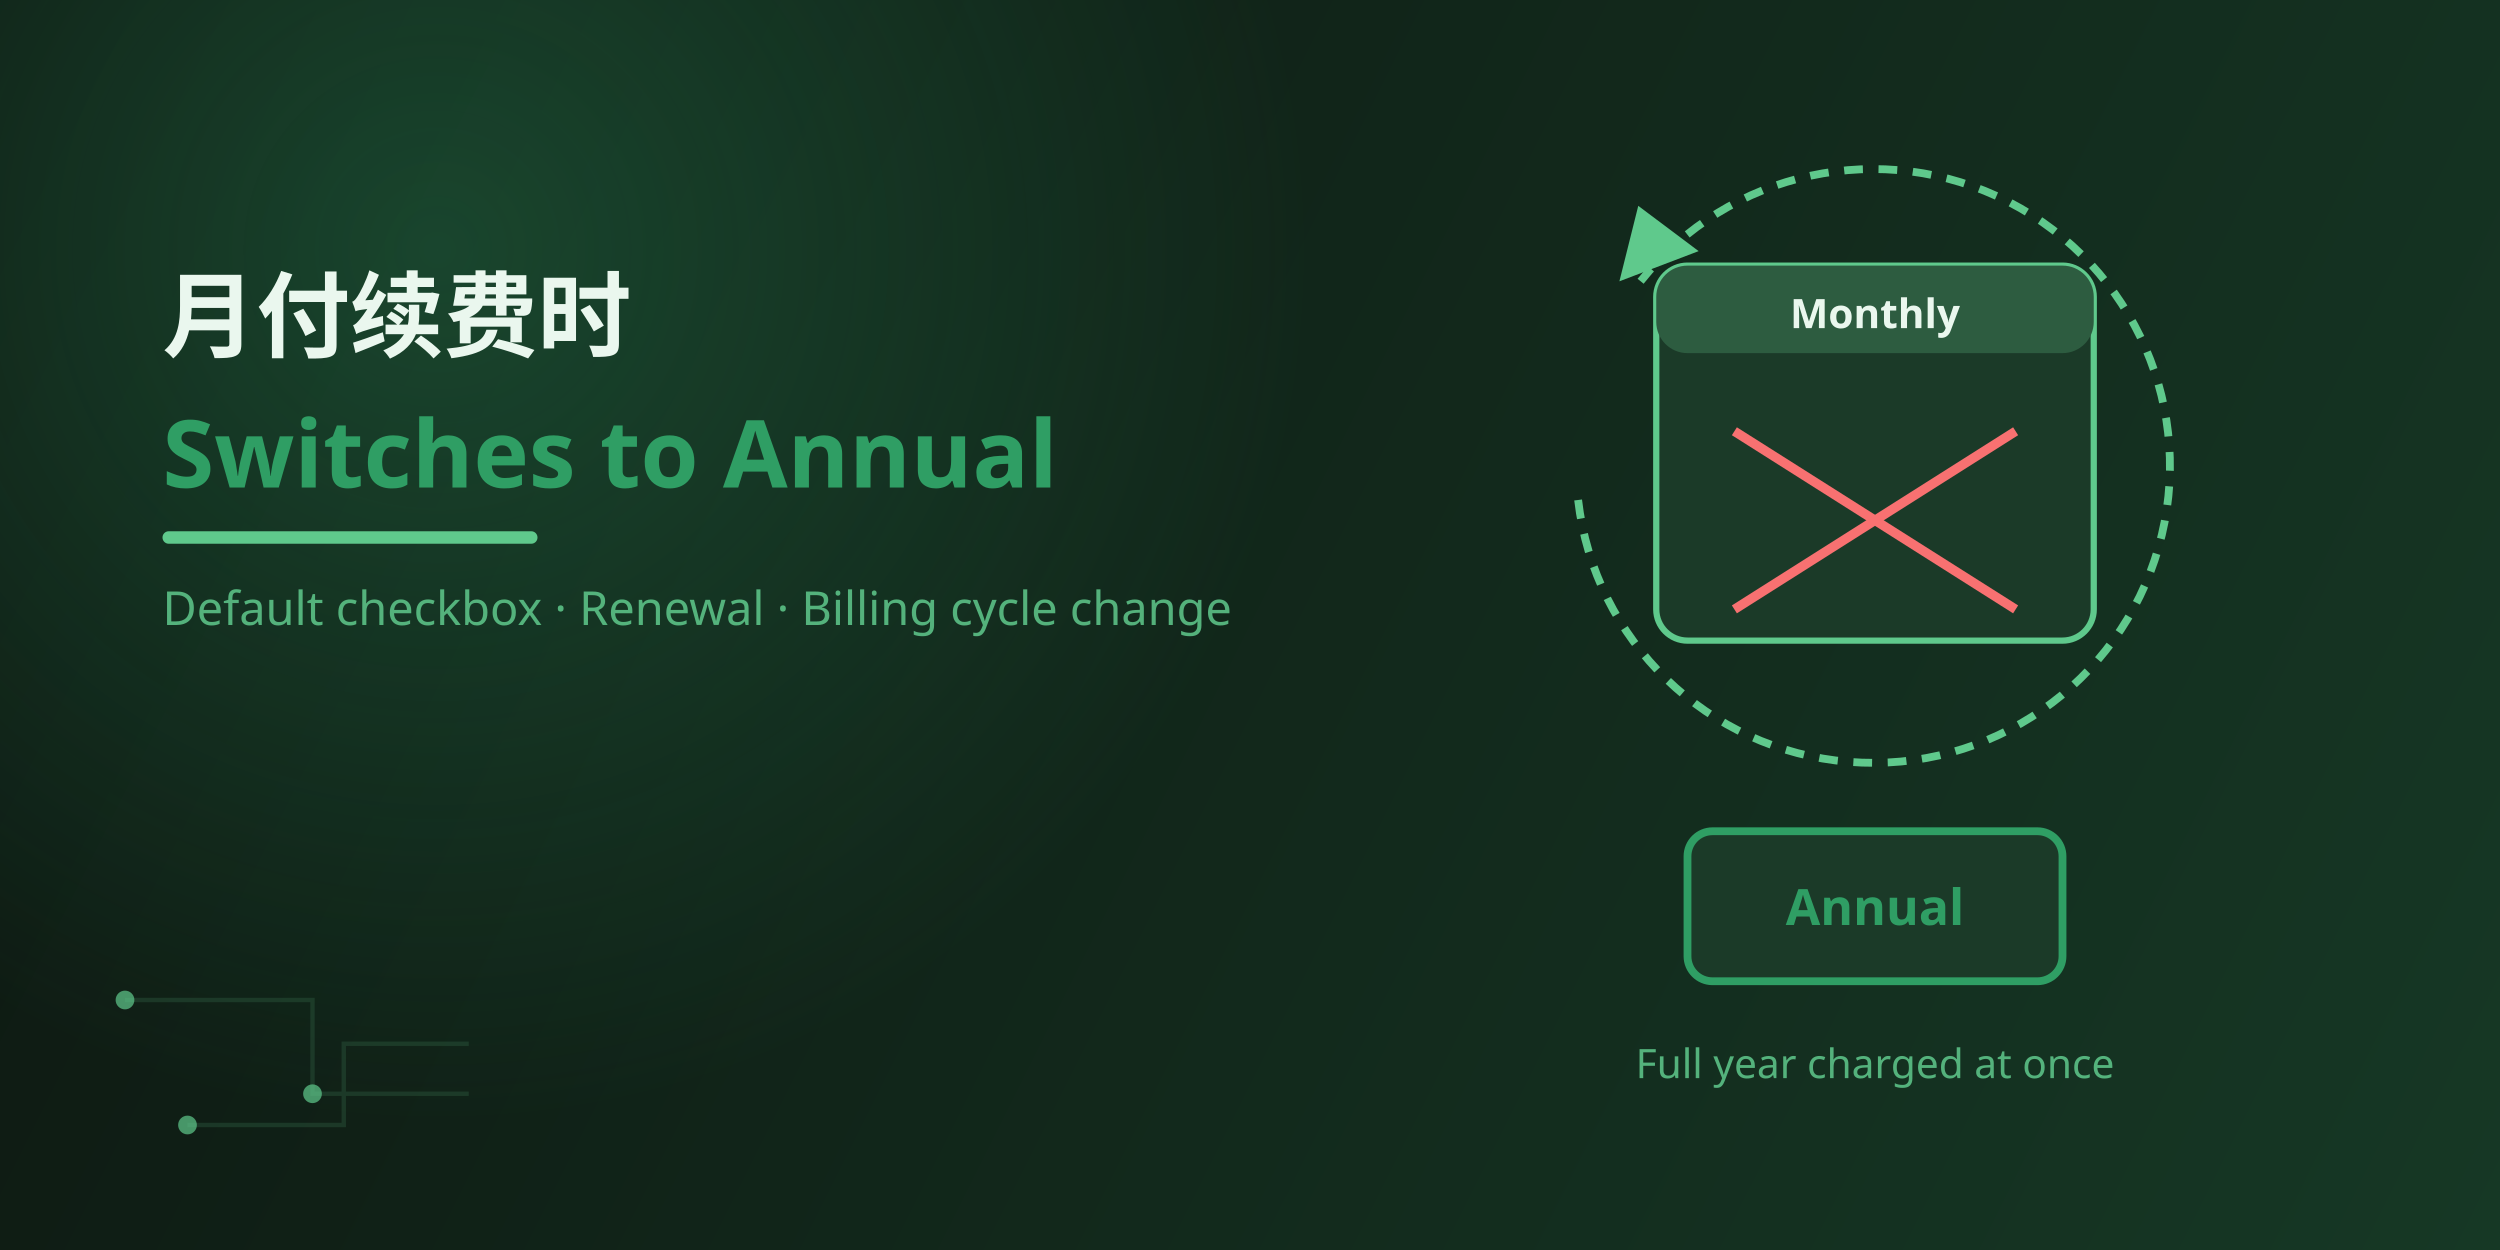
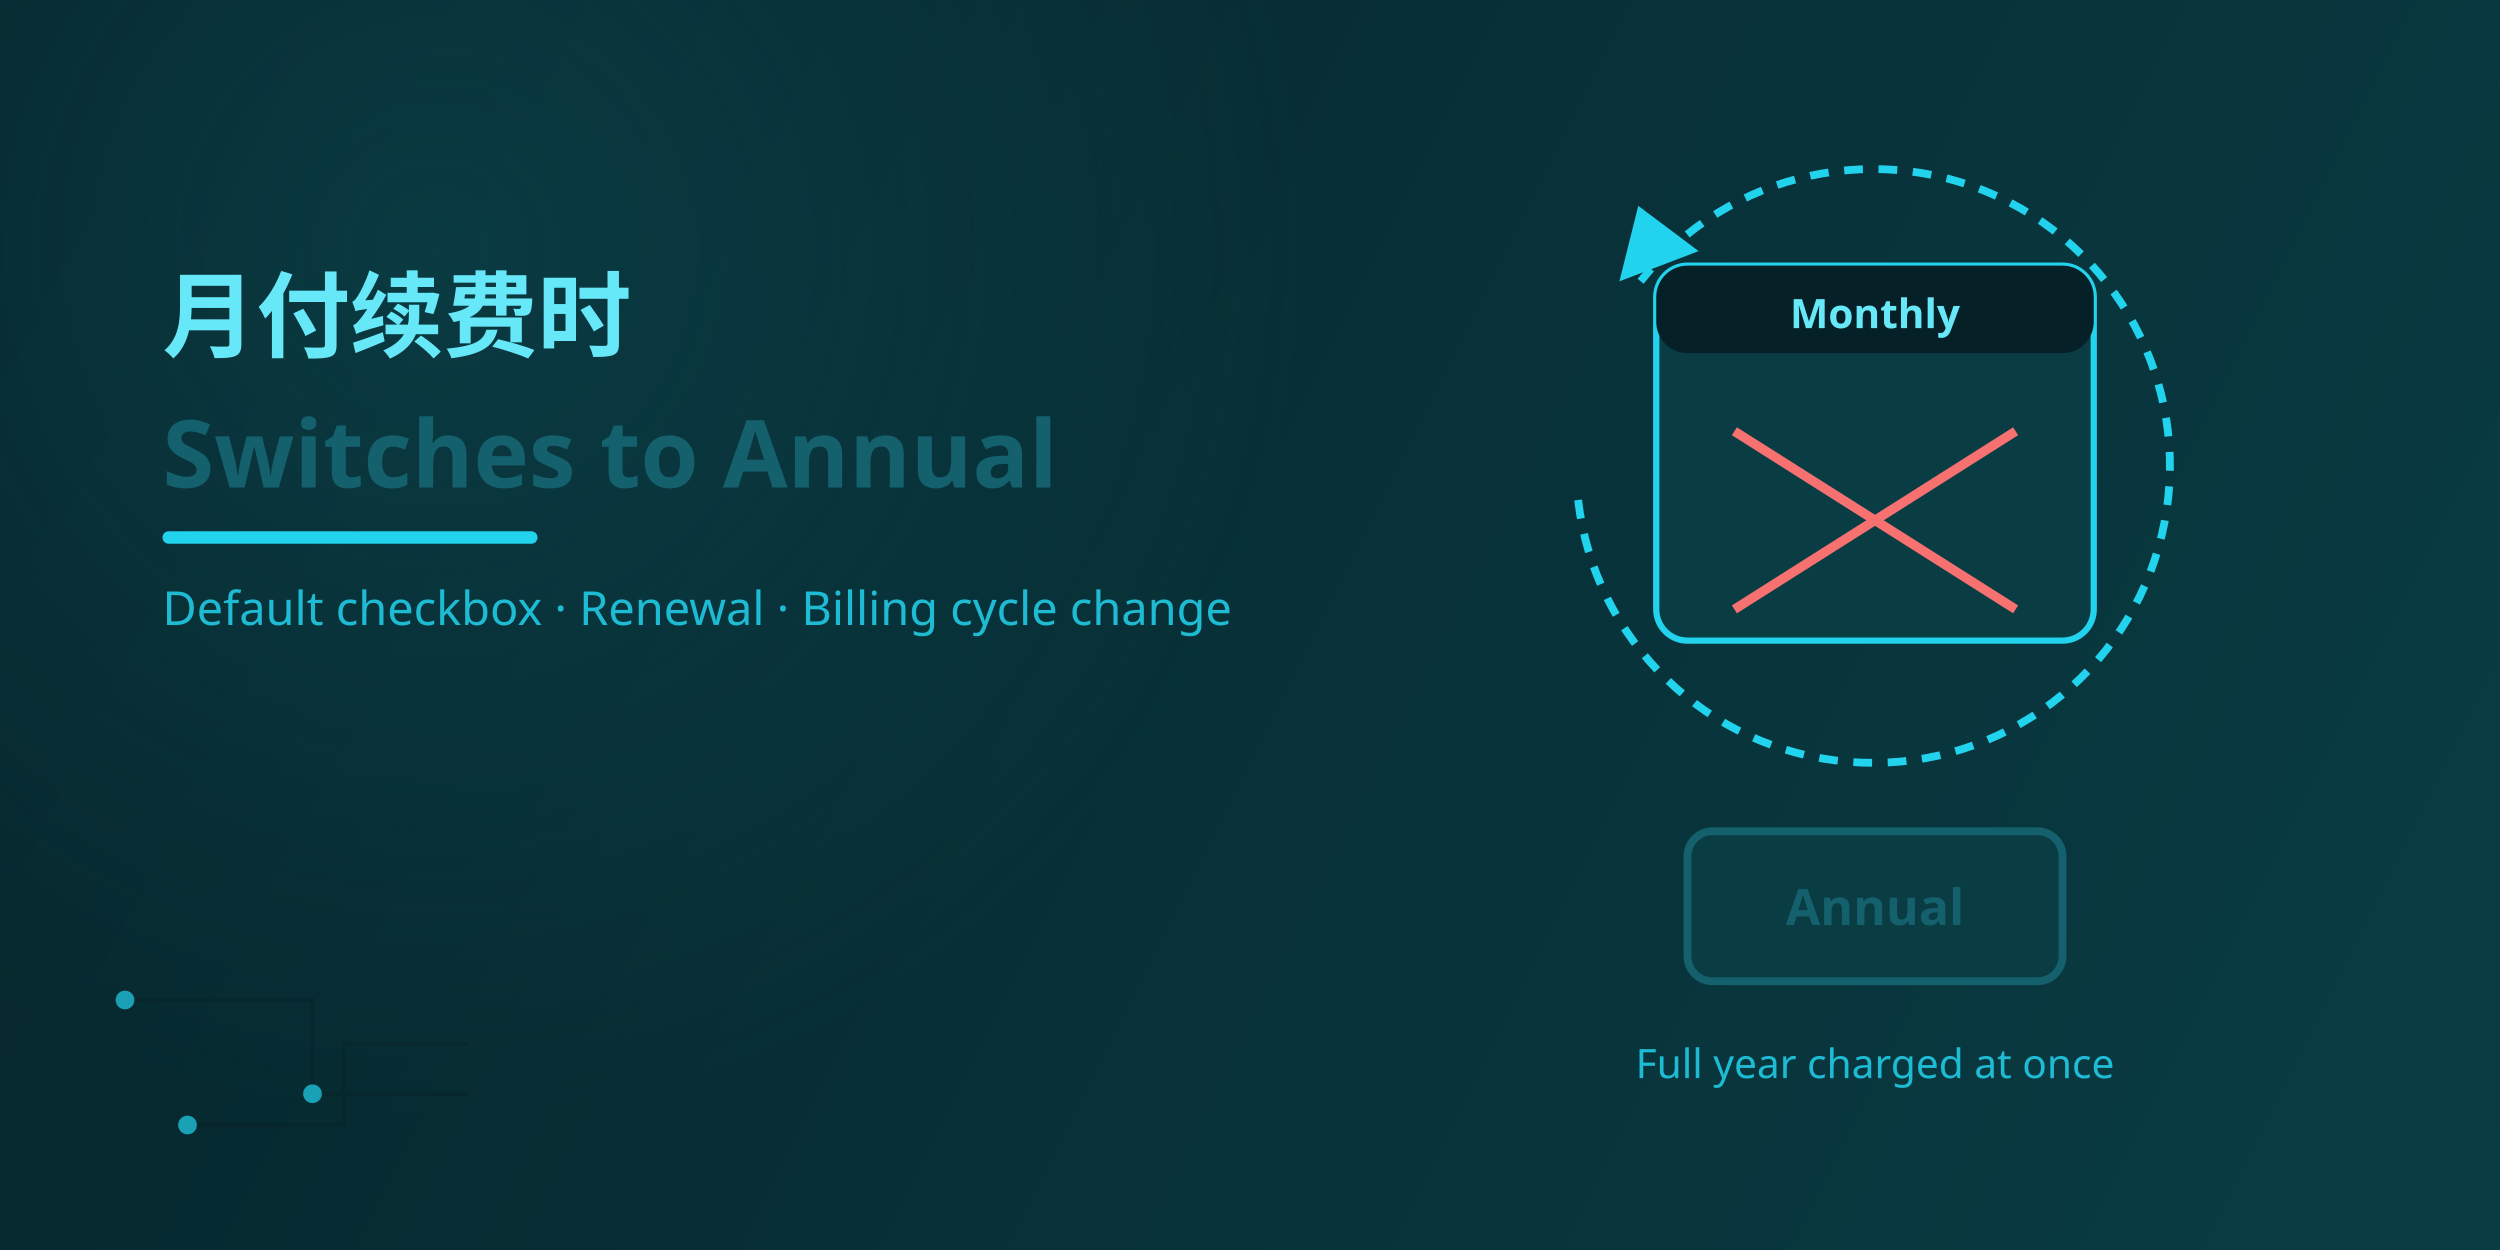
<svg xmlns="http://www.w3.org/2000/svg" viewBox="0 0 800 400" role="img" aria-label="AI订阅Monthly Plan被静默换成年付方案封面图">
  <defs>
    <linearGradient id="bgGradCycle" x1="0" y1="0" x2="800" y2="400" gradientUnits="userSpaceOnUse">
-       <stop offset="0" stop-color="#0d1610" />
-       <stop offset="1" stop-color="#163825" />
+       <stop offset="0" stop-color="#05242a" />
+       <stop offset="1" stop-color="#0a3c44" />
    </linearGradient>
    <radialGradient id="glowCycle" cx="140" cy="80" r="280" gradientUnits="userSpaceOnUse">
-       <stop offset="0" stop-color="#2f9e64" stop-opacity="0.32" />
-       <stop offset="1" stop-color="#2f9e64" stop-opacity="0" />
+       <stop offset="0" stop-color="#14606c" stop-opacity="0.32" />
+       <stop offset="1" stop-color="#14606c" stop-opacity="0" />
    </radialGradient>
  </defs>
  <rect width="800" height="400" fill="url(#bgGradCycle)" />
  <rect width="800" height="400" fill="url(#glowCycle)" />
-   <g stroke="#2d5c40" stroke-width="1.4" opacity="0.4" fill="none">
+   <g stroke="#052026" stroke-width="1.4" opacity="0.4" fill="none">
    <path d="M40 320 h60 v30 h50" />
    <path d="M60 360 h50 v-26 h40" />
  </g>
-   <g fill="#5fc98c" opacity="0.7">
+   <g fill="#22d3ee" opacity="0.7">
    <circle cx="40" cy="320" r="3" />
    <circle cx="100" cy="350" r="3" />
    <circle cx="60" cy="360" r="3" />
  </g>
-   <text x="52" y="112" font-family="'PingFang SC','Microsoft YaHei',sans-serif" font-size="30" font-weight="700" fill="#eaf7ee">月付续费时</text>
-   <text x="52" y="156" font-family="'PingFang SC','Microsoft YaHei',sans-serif" font-size="30" font-weight="700" fill="#2f9e64">Switches to Annual</text>
-   <rect x="52" y="170" width="120" height="4" rx="2" fill="#5fc98c" />
-   <text x="52" y="200" font-family="'PingFang SC','Microsoft YaHei',sans-serif" font-size="15" font-weight="400" fill="#5fc98c" opacity="0.85">Default checkbox · Renewal · Billing cycle change</text>
+   <text x="52" y="112" font-family="'PingFang SC','Microsoft YaHei',sans-serif" font-size="30" font-weight="700" fill="#67e8f9">月付续费时</text>
+   <text x="52" y="156" font-family="'PingFang SC','Microsoft YaHei',sans-serif" font-size="30" font-weight="700" fill="#14606c">Switches to Annual</text>
+   <rect x="52" y="170" width="120" height="4" rx="2" fill="#22d3ee" />
+   <text x="52" y="200" font-family="'PingFang SC','Microsoft YaHei',sans-serif" font-size="15" font-weight="400" fill="#22d3ee" opacity="0.85">Default checkbox · Renewal · Billing cycle change</text>
  <g transform="translate(600,140)">
-     <rect x="-70" y="-55" width="140" height="120" rx="10" fill="#1b3a28" stroke="#5fc98c" stroke-width="2" />
-     <rect x="-70" y="-55" width="140" height="28" rx="10" fill="#2d5c40" />
-     <text x="0" y="-35" text-anchor="middle" font-family="'PingFang SC','Microsoft YaHei',sans-serif" font-size="13" fill="#eaf7ee" font-weight="700">Monthly</text>
+     <rect x="-70" y="-55" width="140" height="120" rx="10" fill="#0a3c44" stroke="#22d3ee" stroke-width="2" />
+     <rect x="-70" y="-55" width="140" height="28" rx="10" fill="#052026" />
+     <text x="0" y="-35" text-anchor="middle" font-family="'PingFang SC','Microsoft YaHei',sans-serif" font-size="13" fill="#67e8f9" font-weight="700">Monthly</text>
    <line x1="-45" y1="-2" x2="45" y2="55" stroke="#f87171" stroke-width="3" />
    <line x1="45" y1="-2" x2="-45" y2="55" stroke="#f87171" stroke-width="3" />
  </g>
-   <g transform="translate(600,140)" stroke="#5fc98c" stroke-width="2.5" fill="none">
+   <g transform="translate(600,140)" stroke="#22d3ee" stroke-width="2.5" fill="none">
    <path d="M-95 20 a95 95 0 1 0 20 -70" stroke-dasharray="6 5" />
-     <path d="M-80 -52 l5 -20 l16 12 z" fill="#5fc98c" />
+     <path d="M-80 -52 l5 -20 l16 12 z" fill="#22d3ee" />
  </g>
  <g transform="translate(600,290)">
-     <rect x="-60" y="-24" width="120" height="48" rx="8" fill="#1b3a28" stroke="#2f9e64" stroke-width="2.5" />
-     <text x="0" y="6" text-anchor="middle" font-family="'PingFang SC','Microsoft YaHei',sans-serif" font-size="16" fill="#2f9e64" font-weight="700">Annual</text>
+     <rect x="-60" y="-24" width="120" height="48" rx="8" fill="#0a3c44" stroke="#14606c" stroke-width="2.5" />
+     <text x="0" y="6" text-anchor="middle" font-family="'PingFang SC','Microsoft YaHei',sans-serif" font-size="16" fill="#14606c" font-weight="700">Annual</text>
  </g>
-   <text x="600" y="345" text-anchor="middle" font-family="'PingFang SC','Microsoft YaHei',sans-serif" font-size="13" fill="#5fc98c" opacity="0.85">Full year charged at once</text>
+   <text x="600" y="345" text-anchor="middle" font-family="'PingFang SC','Microsoft YaHei',sans-serif" font-size="13" fill="#22d3ee" opacity="0.85">Full year charged at once</text>
</svg>
